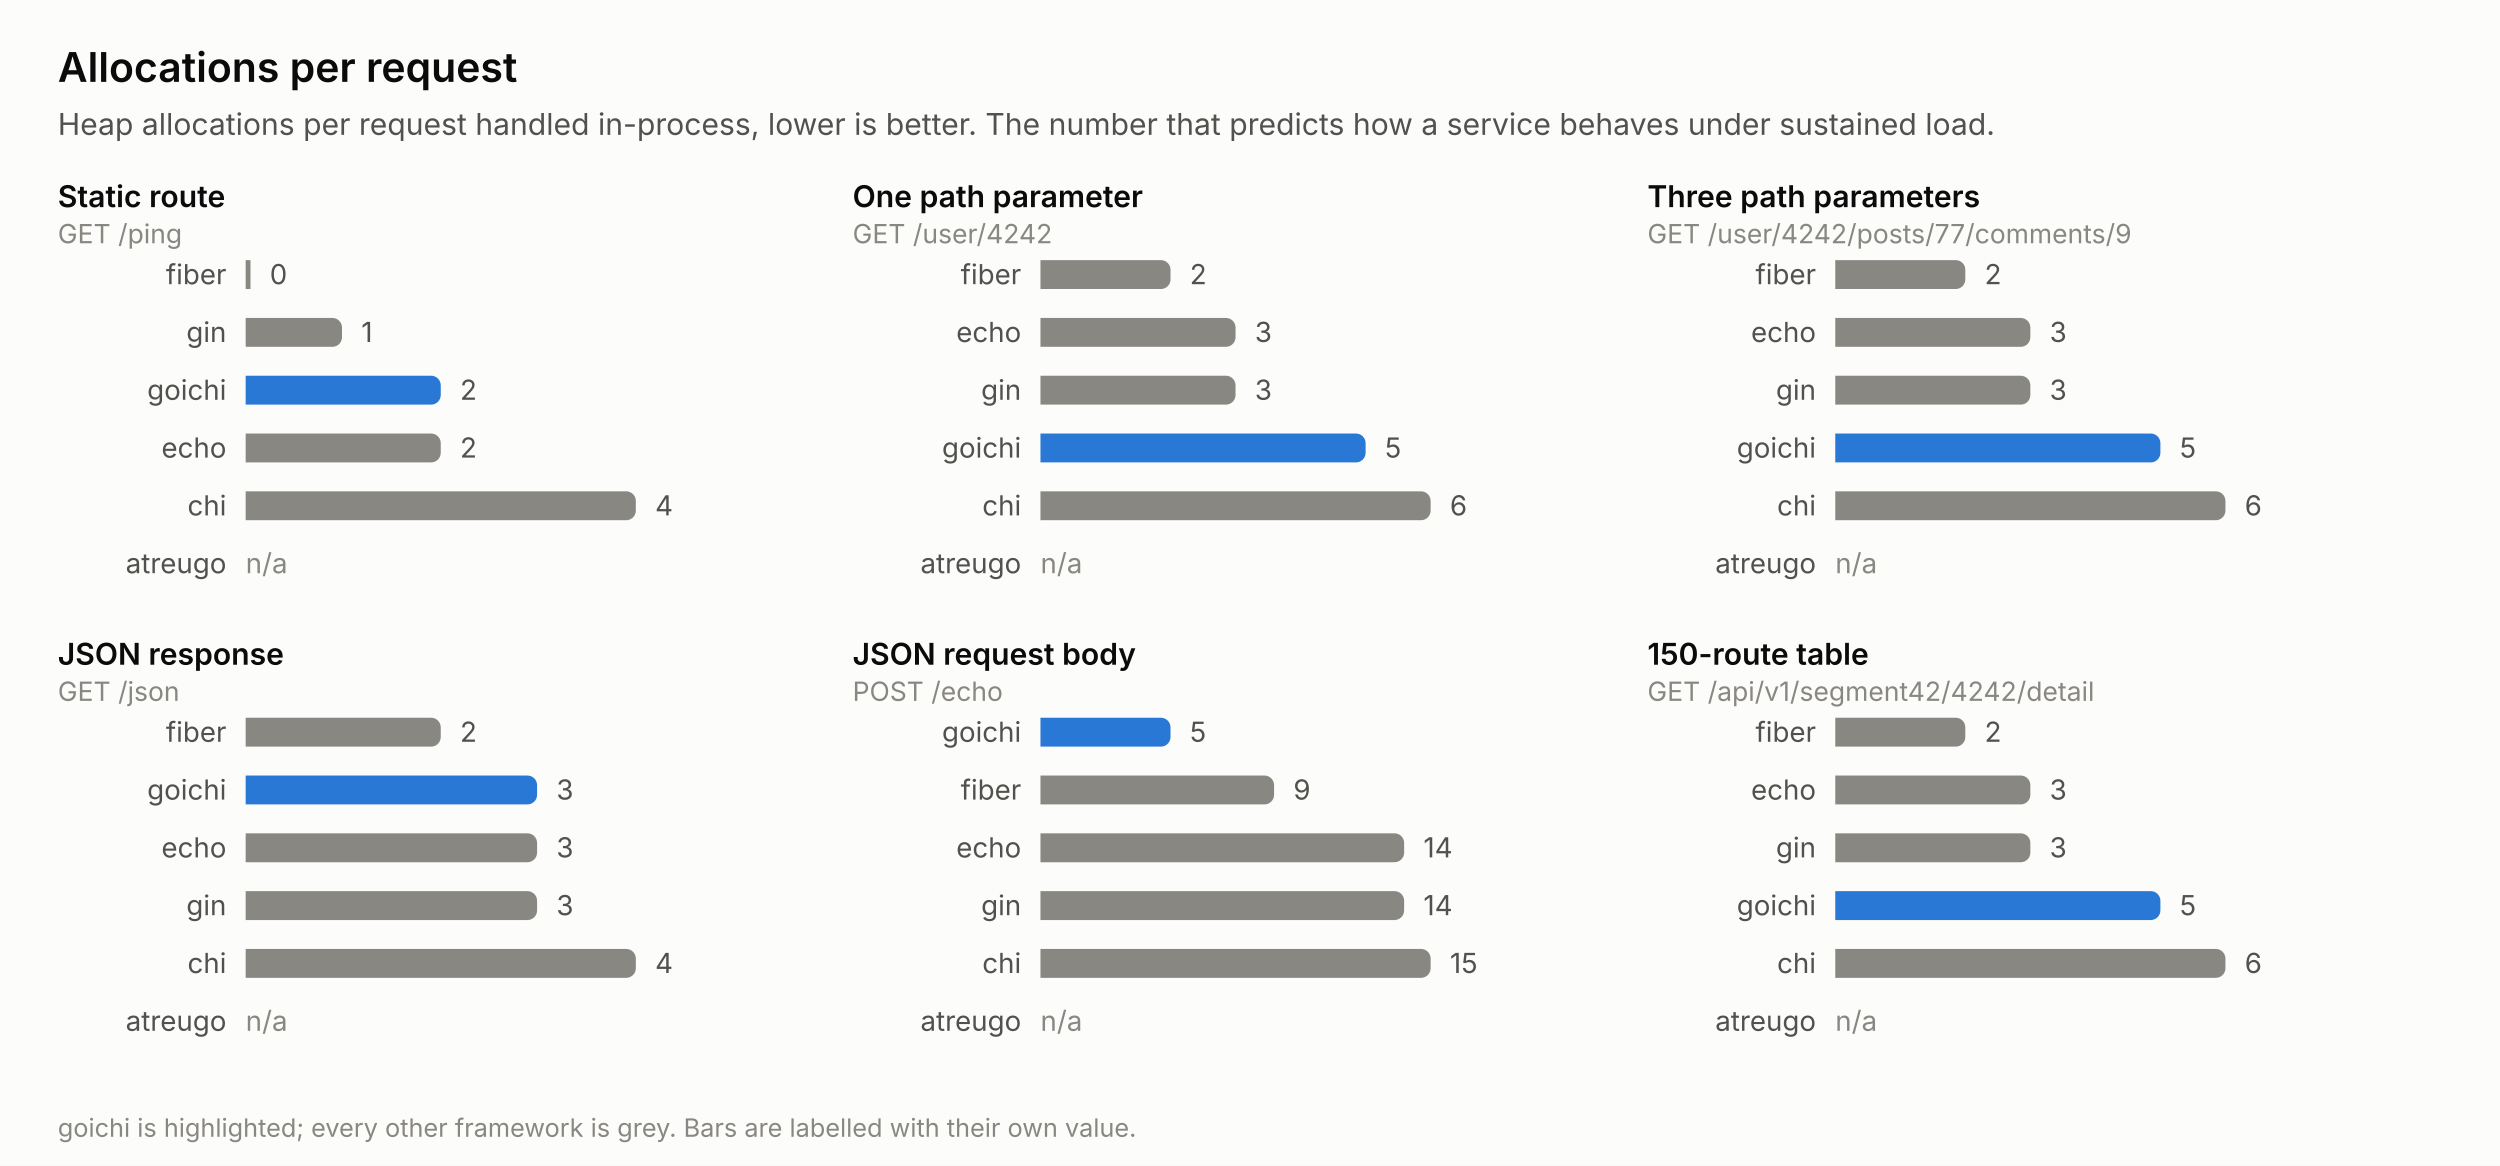
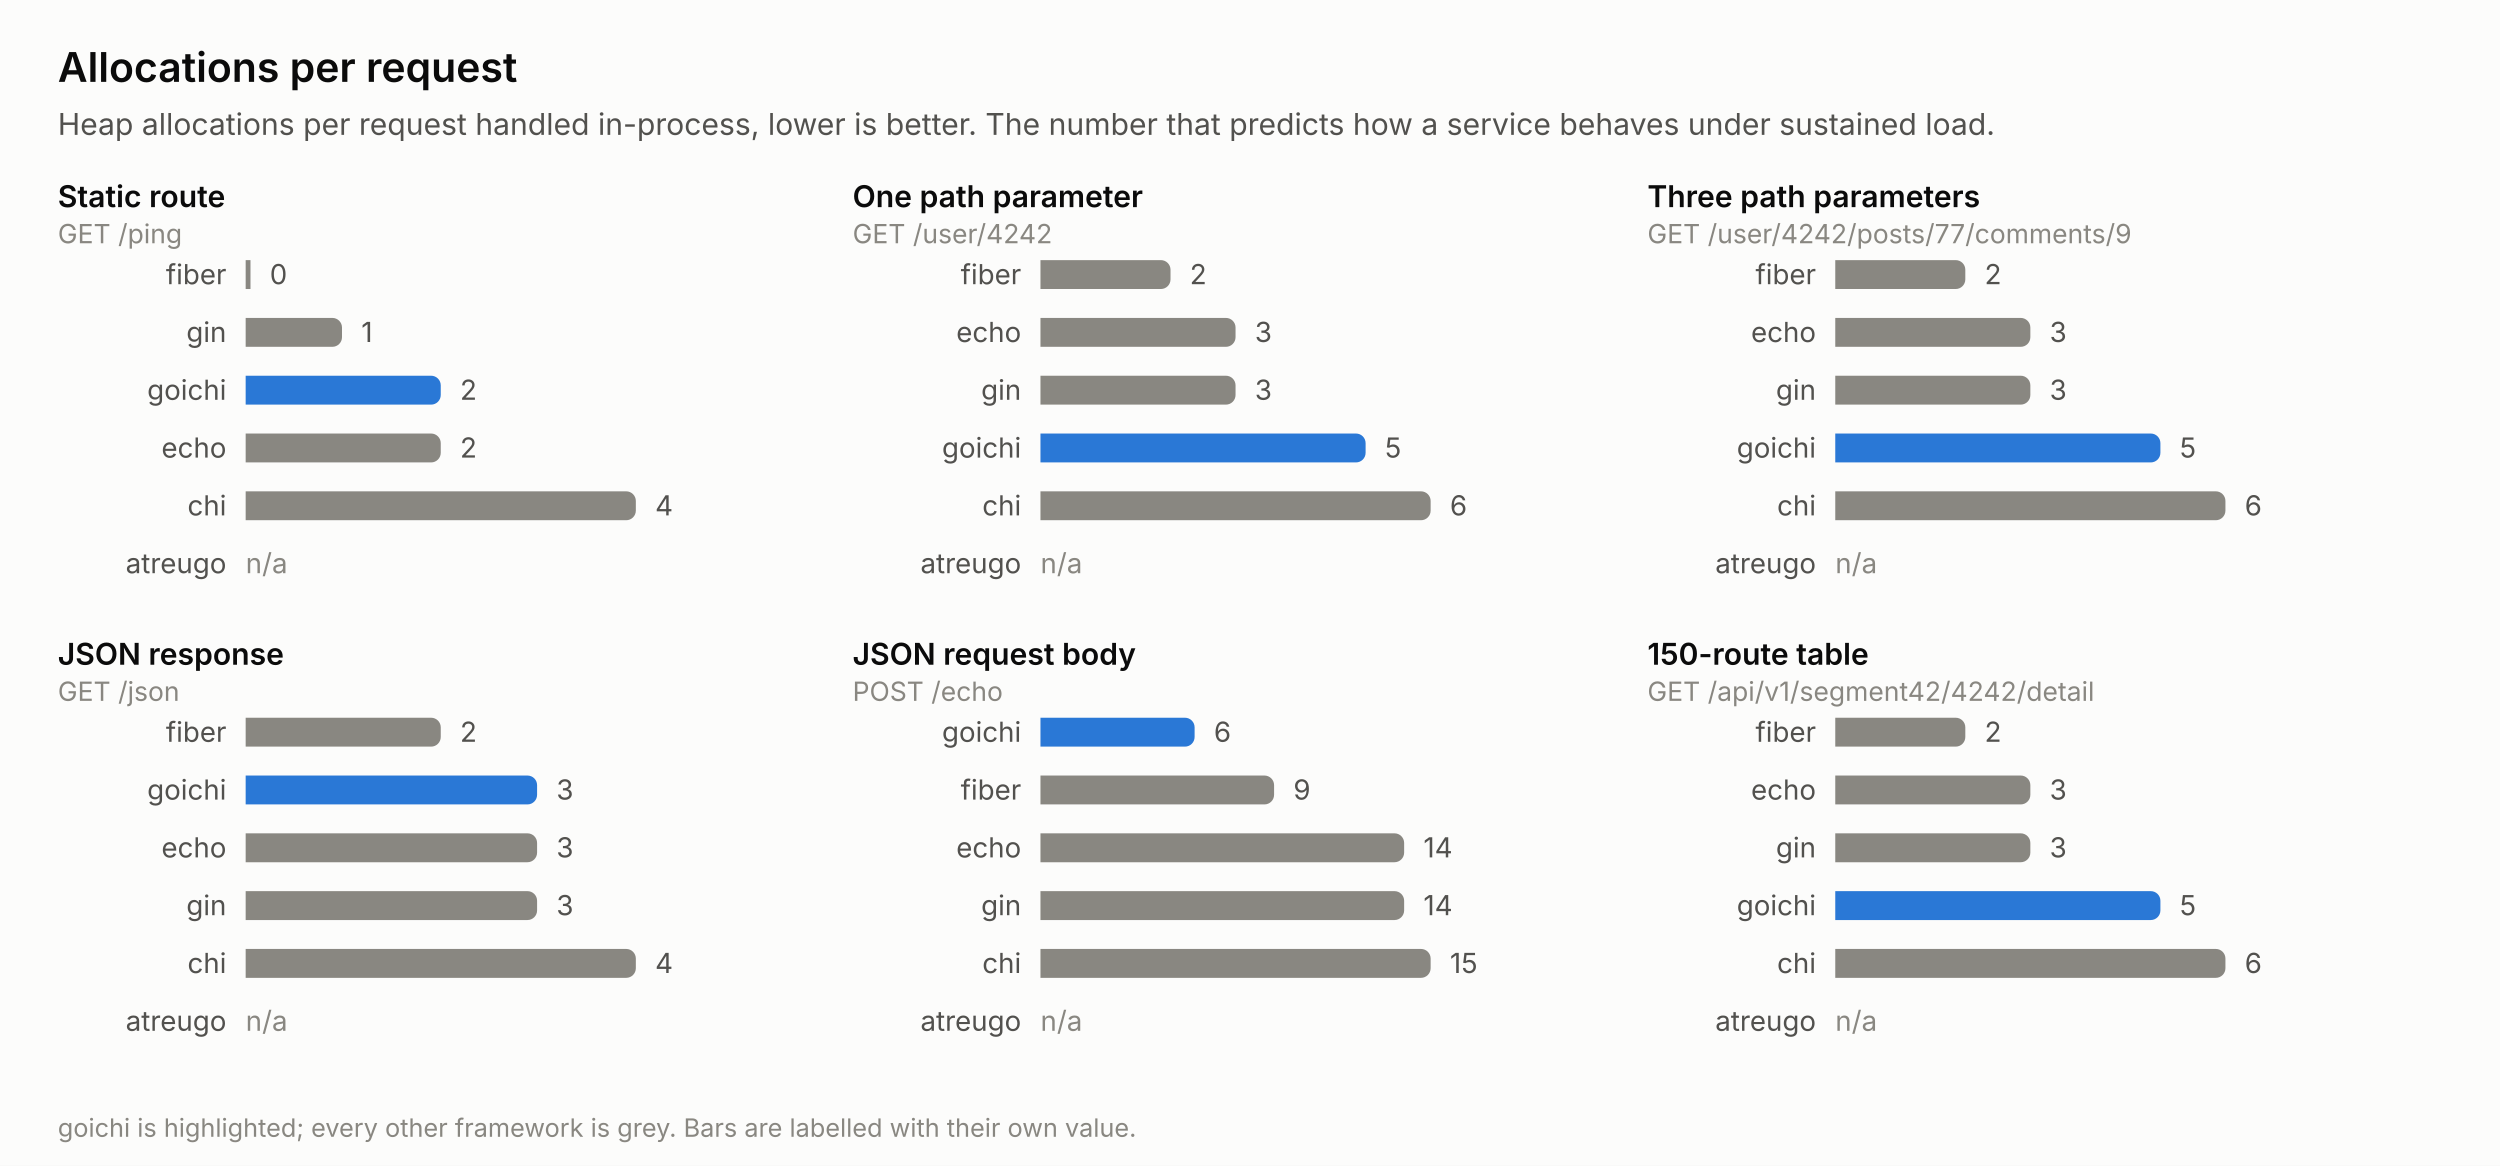
<svg xmlns="http://www.w3.org/2000/svg" width="1038" height="484" viewBox="0 0 1038 484" role="img" aria-label="Allocations per request">
  <style>
    .gb-surface { fill: #fcfcfb; }
    .gb-title { font: 600 17px system-ui, -apple-system, "Segoe UI", sans-serif; fill: #0b0b0b; }
    .gb-subtitle { font: 400 12.5px system-ui, -apple-system, "Segoe UI", sans-serif; fill: #52514e; }
    .gb-panel-title { font: 600 12.5px system-ui, -apple-system, "Segoe UI", sans-serif; fill: #0b0b0b; }
    .gb-panel-note { font: 400 11px system-ui, -apple-system, "Segoe UI", sans-serif; fill: #898781; }
    .gb-row-label { font: 400 11.5px system-ui, -apple-system, "Segoe UI", sans-serif; fill: #52514e; text-anchor: end; }
    .gb-row-value { font: 400 11.5px system-ui, -apple-system, "Segoe UI", sans-serif; fill: #52514e; font-variant-numeric: tabular-nums; }
    .gb-row-missing { font: 400 11.5px system-ui, -apple-system, "Segoe UI", sans-serif; fill: #898781; }
    .gb-footnote { font: 400 10.5px system-ui, -apple-system, "Segoe UI", sans-serif; fill: #898781; }
    .gb-bar { fill: #898781; }
    .gb-bar.gb-accent { fill: #2a78d6; }
    @media (prefers-color-scheme: dark) {
      .gb-surface { fill: #1a1a19; }
      .gb-title { fill: #ffffff; }
      .gb-subtitle, .gb-row-label, .gb-row-value { fill: #c3c2b7; }
      .gb-panel-title { fill: #ffffff; }
      .gb-bar.gb-accent { fill: #3987e5; }
    }
  </style>
  <rect width="1038" height="484" class="gb-surface" />
  <text x="24" y="34" class="gb-title">Allocations per request</text>
  <text x="24" y="56" class="gb-subtitle">Heap allocations per request handled in-process, lower is better. The number that predicts how a service behaves under sustained load.</text>
  <text x="24" y="86" class="gb-panel-title">Static route</text>
  <text x="24" y="101" class="gb-panel-note">GET /ping</text>
  <text x="94" y="118" class="gb-row-label">fiber</text>
  <rect x="102" y="108" width="2" height="12" class="gb-bar" />
  <text x="112" y="118" class="gb-row-value">0</text>
  <text x="94" y="142" class="gb-row-label">gin</text>
  <path d="M102 132 H138 a4 4 0 0 1 4 4 V140 a4 4 0 0 1 -4 4 H102 Z" class="gb-bar" />
  <text x="150" y="142" class="gb-row-value">1</text>
  <text x="94" y="166" class="gb-row-label">goichi</text>
  <path d="M102 156 H179 a4 4 0 0 1 4 4 V164 a4 4 0 0 1 -4 4 H102 Z" class="gb-bar gb-accent" />
  <text x="191" y="166" class="gb-row-value">2</text>
  <text x="94" y="190" class="gb-row-label">echo</text>
  <path d="M102 180 H179 a4 4 0 0 1 4 4 V188 a4 4 0 0 1 -4 4 H102 Z" class="gb-bar" />
  <text x="191" y="190" class="gb-row-value">2</text>
  <text x="94" y="214" class="gb-row-label">chi</text>
  <path d="M102 204 H260 a4 4 0 0 1 4 4 V212 a4 4 0 0 1 -4 4 H102 Z" class="gb-bar" />
  <text x="272" y="214" class="gb-row-value">4</text>
  <text x="94" y="238" class="gb-row-label">atreugo</text>
  <text x="102" y="238" class="gb-row-missing">n/a</text>
  <text x="354" y="86" class="gb-panel-title">One path parameter</text>
  <text x="354" y="101" class="gb-panel-note">GET /user/4242</text>
  <text x="424" y="118" class="gb-row-label">fiber</text>
  <path d="M432 108 H482 a4 4 0 0 1 4 4 V116 a4 4 0 0 1 -4 4 H432 Z" class="gb-bar" />
  <text x="494" y="118" class="gb-row-value">2</text>
  <text x="424" y="142" class="gb-row-label">echo</text>
  <path d="M432 132 H509 a4 4 0 0 1 4 4 V140 a4 4 0 0 1 -4 4 H432 Z" class="gb-bar" />
  <text x="521" y="142" class="gb-row-value">3</text>
  <text x="424" y="166" class="gb-row-label">gin</text>
  <path d="M432 156 H509 a4 4 0 0 1 4 4 V164 a4 4 0 0 1 -4 4 H432 Z" class="gb-bar" />
  <text x="521" y="166" class="gb-row-value">3</text>
  <text x="424" y="190" class="gb-row-label">goichi</text>
  <path d="M432 180 H563 a4 4 0 0 1 4 4 V188 a4 4 0 0 1 -4 4 H432 Z" class="gb-bar gb-accent" />
  <text x="575" y="190" class="gb-row-value">5</text>
  <text x="424" y="214" class="gb-row-label">chi</text>
  <path d="M432 204 H590 a4 4 0 0 1 4 4 V212 a4 4 0 0 1 -4 4 H432 Z" class="gb-bar" />
  <text x="602" y="214" class="gb-row-value">6</text>
  <text x="424" y="238" class="gb-row-label">atreugo</text>
  <text x="432" y="238" class="gb-row-missing">n/a</text>
  <text x="684" y="86" class="gb-panel-title">Three path parameters</text>
  <text x="684" y="101" class="gb-panel-note">GET /user/4242/posts/77/comments/9</text>
  <text x="754" y="118" class="gb-row-label">fiber</text>
  <path d="M762 108 H812 a4 4 0 0 1 4 4 V116 a4 4 0 0 1 -4 4 H762 Z" class="gb-bar" />
  <text x="824" y="118" class="gb-row-value">2</text>
  <text x="754" y="142" class="gb-row-label">echo</text>
  <path d="M762 132 H839 a4 4 0 0 1 4 4 V140 a4 4 0 0 1 -4 4 H762 Z" class="gb-bar" />
  <text x="851" y="142" class="gb-row-value">3</text>
  <text x="754" y="166" class="gb-row-label">gin</text>
  <path d="M762 156 H839 a4 4 0 0 1 4 4 V164 a4 4 0 0 1 -4 4 H762 Z" class="gb-bar" />
  <text x="851" y="166" class="gb-row-value">3</text>
  <text x="754" y="190" class="gb-row-label">goichi</text>
  <path d="M762 180 H893 a4 4 0 0 1 4 4 V188 a4 4 0 0 1 -4 4 H762 Z" class="gb-bar gb-accent" />
  <text x="905" y="190" class="gb-row-value">5</text>
  <text x="754" y="214" class="gb-row-label">chi</text>
  <path d="M762 204 H920 a4 4 0 0 1 4 4 V212 a4 4 0 0 1 -4 4 H762 Z" class="gb-bar" />
  <text x="932" y="214" class="gb-row-value">6</text>
  <text x="754" y="238" class="gb-row-label">atreugo</text>
  <text x="762" y="238" class="gb-row-missing">n/a</text>
  <text x="24" y="276" class="gb-panel-title">JSON response</text>
  <text x="24" y="291" class="gb-panel-note">GET /json</text>
  <text x="94" y="308" class="gb-row-label">fiber</text>
  <path d="M102 298 H179 a4 4 0 0 1 4 4 V306 a4 4 0 0 1 -4 4 H102 Z" class="gb-bar" />
  <text x="191" y="308" class="gb-row-value">2</text>
  <text x="94" y="332" class="gb-row-label">goichi</text>
  <path d="M102 322 H219 a4 4 0 0 1 4 4 V330 a4 4 0 0 1 -4 4 H102 Z" class="gb-bar gb-accent" />
  <text x="231" y="332" class="gb-row-value">3</text>
  <text x="94" y="356" class="gb-row-label">echo</text>
  <path d="M102 346 H219 a4 4 0 0 1 4 4 V354 a4 4 0 0 1 -4 4 H102 Z" class="gb-bar" />
  <text x="231" y="356" class="gb-row-value">3</text>
  <text x="94" y="380" class="gb-row-label">gin</text>
  <path d="M102 370 H219 a4 4 0 0 1 4 4 V378 a4 4 0 0 1 -4 4 H102 Z" class="gb-bar" />
  <text x="231" y="380" class="gb-row-value">3</text>
  <text x="94" y="404" class="gb-row-label">chi</text>
  <path d="M102 394 H260 a4 4 0 0 1 4 4 V402 a4 4 0 0 1 -4 4 H102 Z" class="gb-bar" />
  <text x="272" y="404" class="gb-row-value">4</text>
  <text x="94" y="428" class="gb-row-label">atreugo</text>
  <text x="102" y="428" class="gb-row-missing">n/a</text>
  <text x="354" y="276" class="gb-panel-title">JSON request body</text>
  <text x="354" y="291" class="gb-panel-note">POST /echo</text>
  <text x="424" y="308" class="gb-row-label">goichi</text>
-   <path d="M432 298 H482 a4 4 0 0 1 4 4 V306 a4 4 0 0 1 -4 4 H432 Z" class="gb-bar gb-accent" />
-   <text x="494" y="308" class="gb-row-value">5</text>
+   <path d="M432 298 H492 a4 4 0 0 1 4 4 V306 a4 4 0 0 1 -4 4 H432 Z" class="gb-bar gb-accent" />
+   <text x="504" y="308" class="gb-row-value">6</text>
  <text x="424" y="332" class="gb-row-label">fiber</text>
  <path d="M432 322 H525 a4 4 0 0 1 4 4 V330 a4 4 0 0 1 -4 4 H432 Z" class="gb-bar" />
  <text x="537" y="332" class="gb-row-value">9</text>
  <text x="424" y="356" class="gb-row-label">echo</text>
  <path d="M432 346 H579 a4 4 0 0 1 4 4 V354 a4 4 0 0 1 -4 4 H432 Z" class="gb-bar" />
  <text x="591" y="356" class="gb-row-value">14</text>
  <text x="424" y="380" class="gb-row-label">gin</text>
  <path d="M432 370 H579 a4 4 0 0 1 4 4 V378 a4 4 0 0 1 -4 4 H432 Z" class="gb-bar" />
  <text x="591" y="380" class="gb-row-value">14</text>
  <text x="424" y="404" class="gb-row-label">chi</text>
  <path d="M432 394 H590 a4 4 0 0 1 4 4 V402 a4 4 0 0 1 -4 4 H432 Z" class="gb-bar" />
  <text x="602" y="404" class="gb-row-value">15</text>
  <text x="424" y="428" class="gb-row-label">atreugo</text>
  <text x="432" y="428" class="gb-row-missing">n/a</text>
  <text x="684" y="276" class="gb-panel-title">150-route table</text>
  <text x="684" y="291" class="gb-panel-note">GET /api/v1/segment42/4242/detail</text>
  <text x="754" y="308" class="gb-row-label">fiber</text>
  <path d="M762 298 H812 a4 4 0 0 1 4 4 V306 a4 4 0 0 1 -4 4 H762 Z" class="gb-bar" />
  <text x="824" y="308" class="gb-row-value">2</text>
  <text x="754" y="332" class="gb-row-label">echo</text>
  <path d="M762 322 H839 a4 4 0 0 1 4 4 V330 a4 4 0 0 1 -4 4 H762 Z" class="gb-bar" />
  <text x="851" y="332" class="gb-row-value">3</text>
  <text x="754" y="356" class="gb-row-label">gin</text>
  <path d="M762 346 H839 a4 4 0 0 1 4 4 V354 a4 4 0 0 1 -4 4 H762 Z" class="gb-bar" />
  <text x="851" y="356" class="gb-row-value">3</text>
  <text x="754" y="380" class="gb-row-label">goichi</text>
  <path d="M762 370 H893 a4 4 0 0 1 4 4 V378 a4 4 0 0 1 -4 4 H762 Z" class="gb-bar gb-accent" />
  <text x="905" y="380" class="gb-row-value">5</text>
  <text x="754" y="404" class="gb-row-label">chi</text>
  <path d="M762 394 H920 a4 4 0 0 1 4 4 V402 a4 4 0 0 1 -4 4 H762 Z" class="gb-bar" />
  <text x="932" y="404" class="gb-row-value">6</text>
  <text x="754" y="428" class="gb-row-label">atreugo</text>
  <text x="762" y="428" class="gb-row-missing">n/a</text>
  <text x="24" y="472" class="gb-footnote">goichi is highlighted; every other framework is grey. Bars are labelled with their own value.</text>
</svg>
